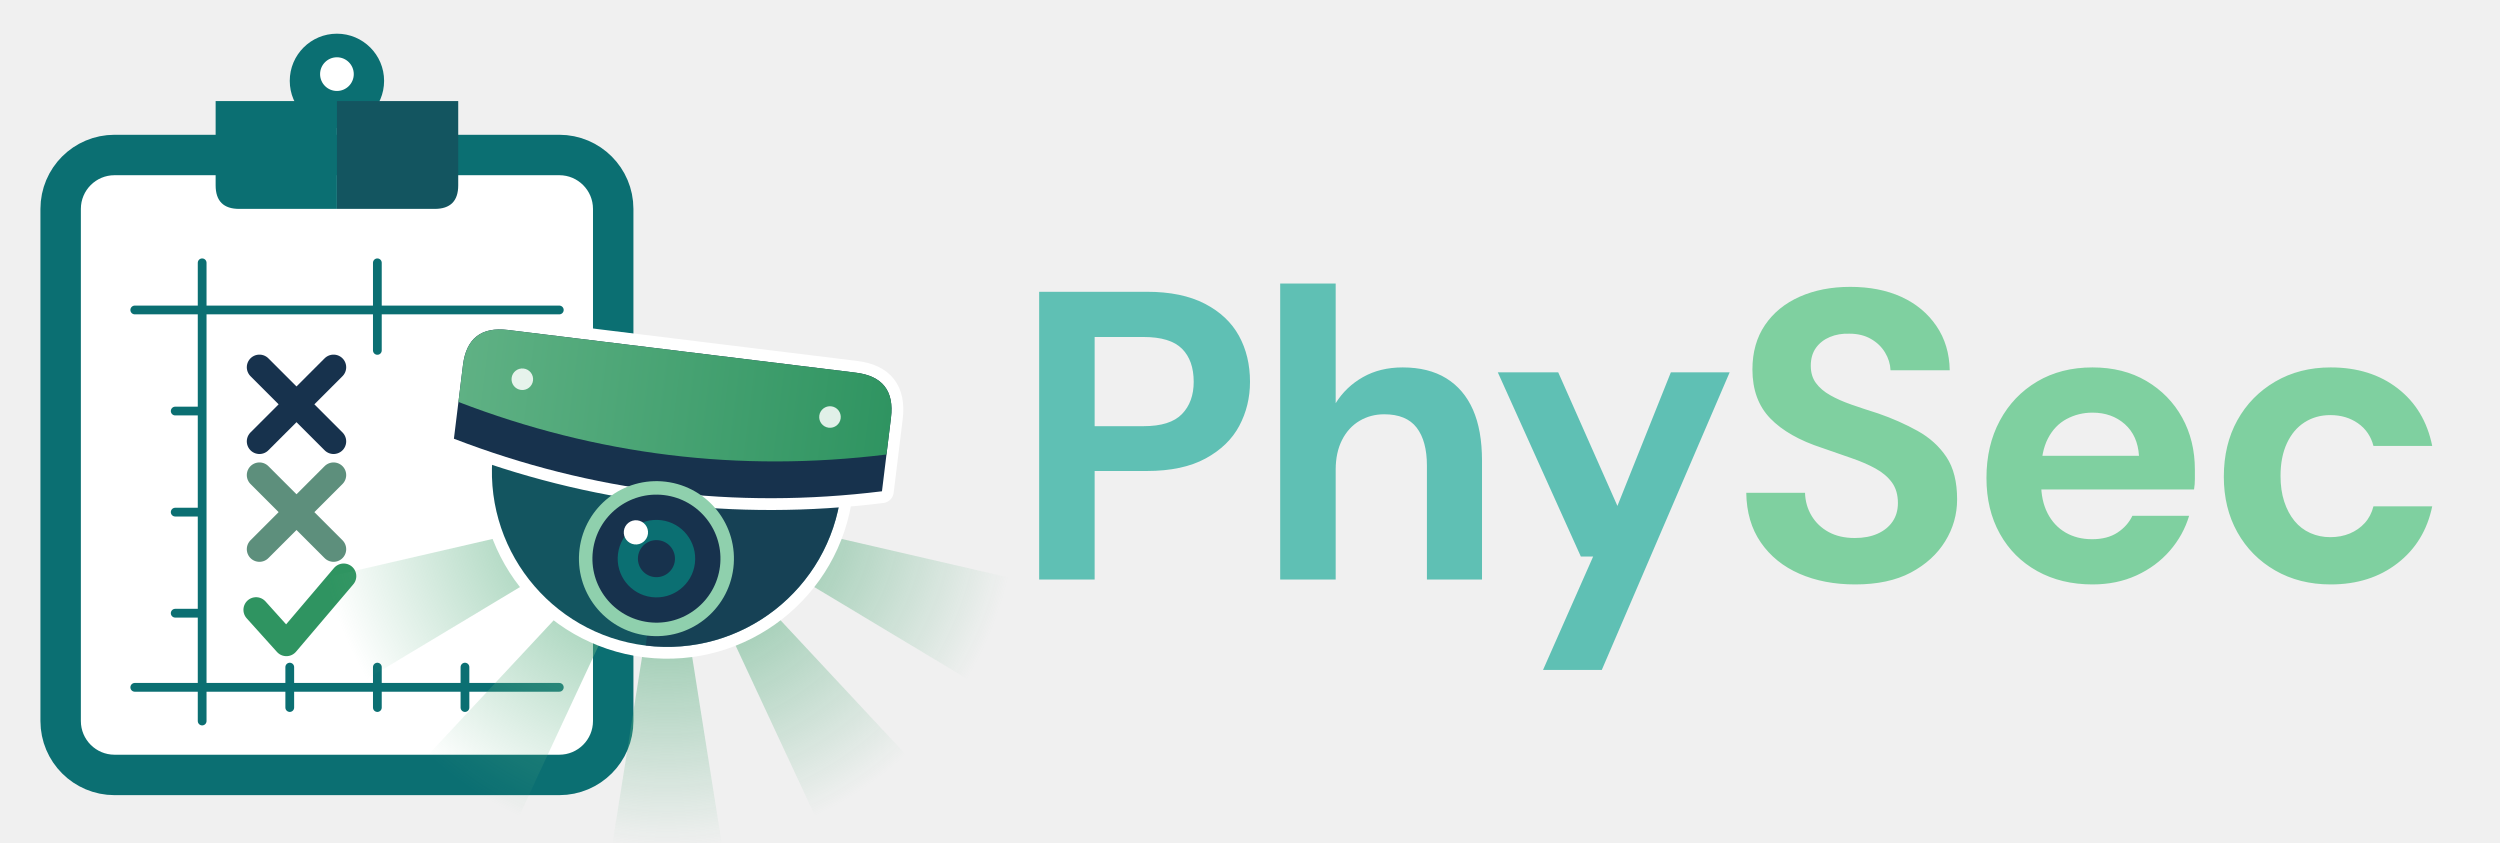
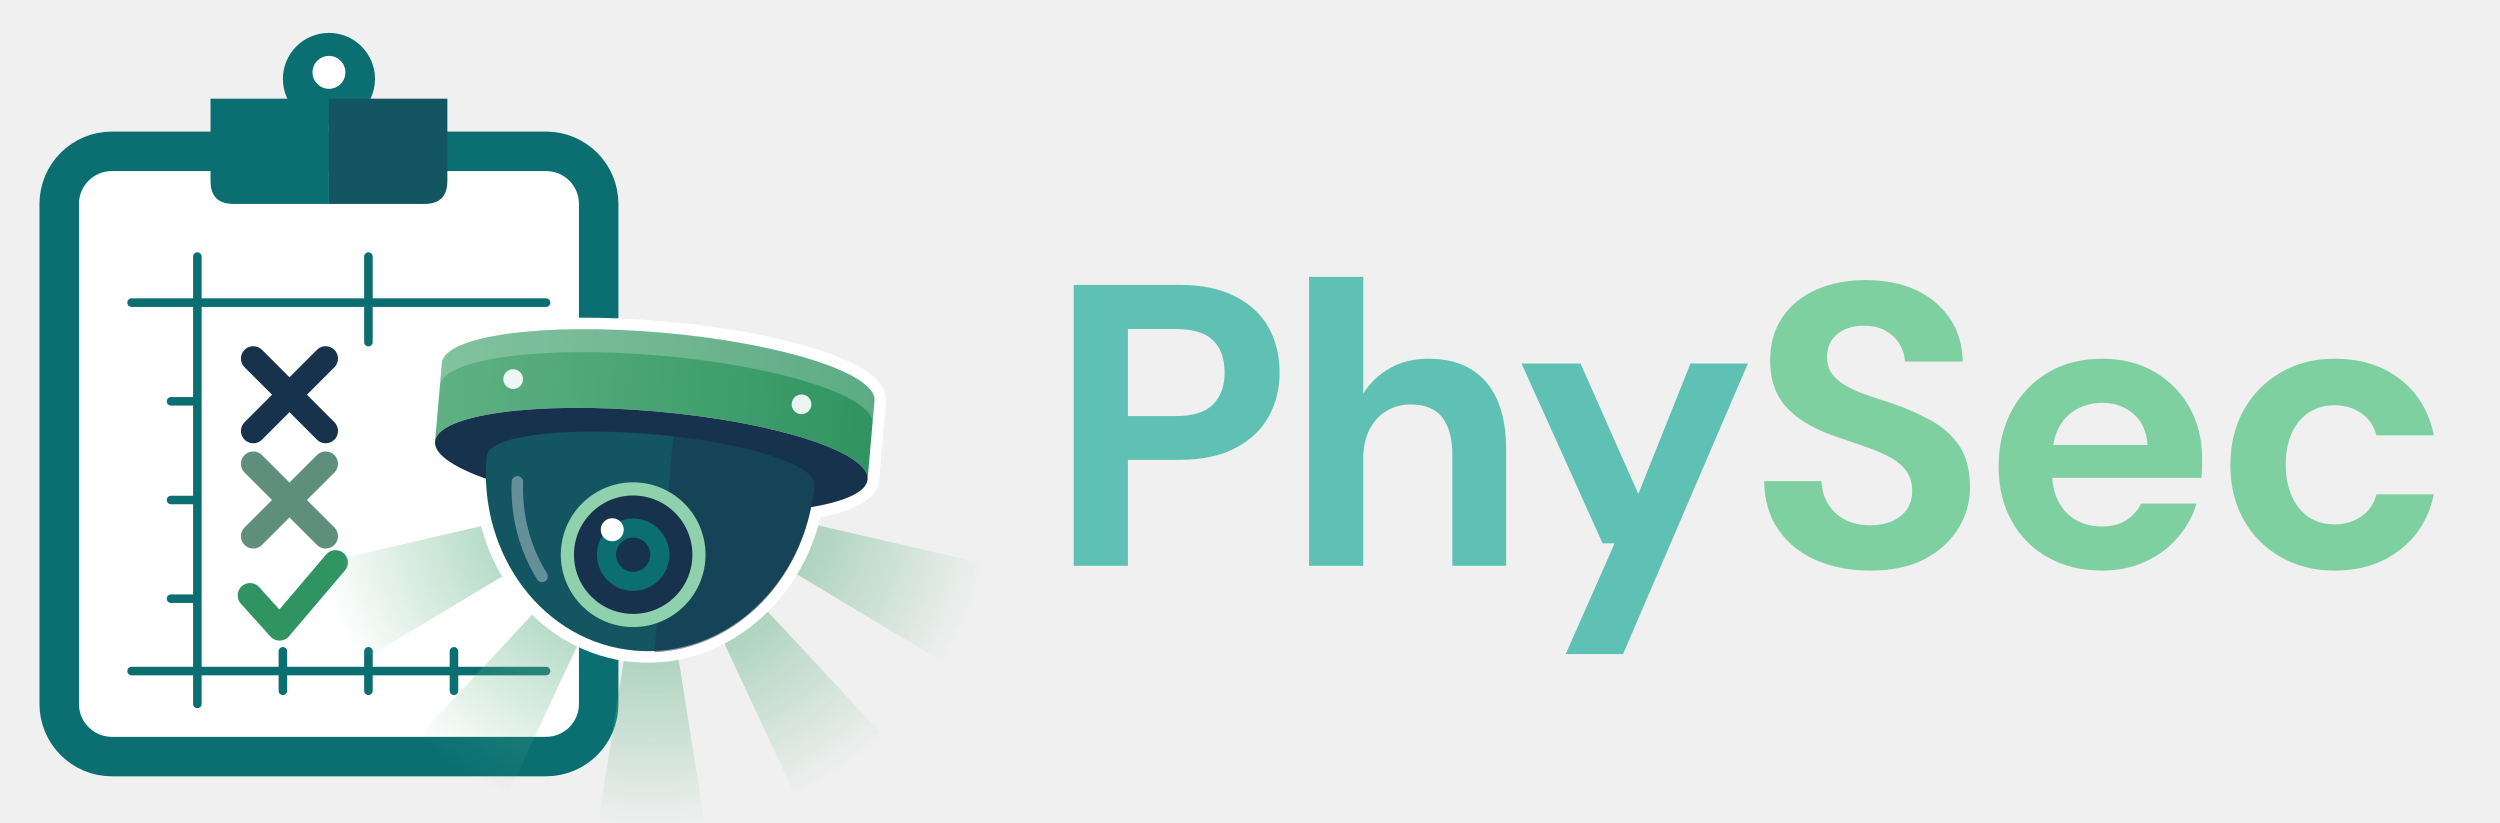
- <svg xmlns="http://www.w3.org/2000/svg" viewBox="0 0 742 250" width="742" height="250" role="img" aria-label="PhySec">
+ <svg xmlns="http://www.w3.org/2000/svg" viewBox="0 0 760 250" width="760" height="250" role="img" aria-label="PhySec">
  <defs>
    <linearGradient id="cg" x1="0" y1="0" x2="1" y2="0">
      <stop offset="0" stop-color="#5fb184" />
      <stop offset="1" stop-color="#2f9461" />
    </linearGradient>
    <radialGradient id="rg" gradientUnits="userSpaceOnUse" cx="198" cy="148" r="104">
      <stop offset=".45" stop-color="#5fb184" stop-opacity=".5" />
      <stop offset="1" stop-color="#5fb184" stop-opacity="0" />
    </radialGradient>
  </defs>
  <circle cx="100" cy="24" r="14" fill="#0b6f72" />
  <circle cx="100" cy="22" r="5" fill="#fff" />
  <rect x="18" y="46" width="164" height="184" rx="16" fill="#fff" stroke="#0b6f72" stroke-width="12" />
  <path d="M64 30 H100 V62 H71 Q64 62 64 55 Z" fill="#0b6f72" />
  <path d="M100 30 H136 V55 Q136 62 129 62 H100 Z" fill="#135560" />
  <g fill="none" stroke="#0b6f72" stroke-width="2.6" stroke-linecap="round">
    <path d="M40 92 H166 M60 78 V214 M40 204 H166 M112 78 V104 M52 122 H60 M52 152 H60 M52 182 H60 M86 198 V210 M112 198 V210 M138 198 V210" />
  </g>
  <g fill="none" stroke-width="7.5" stroke-linecap="round" stroke-linejoin="round">
    <path d="M77 109 L99 131 M99 109 L77 131" stroke="#17324d" />
    <path d="M77 141 L99 163 M99 141 L77 163" stroke="#5d8f7c" />
    <path d="M76 181 L85 191 L102 171" stroke="#2f9461" />
  </g>
  <g fill="url(#rg)">
    <path d="M198 148 L299.33 171.39 A104 104 0 0 1 287.15 201.56 Z" />
    <path d="M198 148 L268.93 224.06 A104 104 0 0 1 241.95 242.26 Z" />
    <path d="M198 148 L214.27 250.72 A104 104 0 0 1 181.73 250.72 Z" />
    <path d="M198 148 L154.05 242.26 A104 104 0 0 1 127.07 224.06 Z" />
    <path d="M198 148 L108.85 201.56 A104 104 0 0 1 96.67 171.39 Z" />
  </g>
-   <g transform="rotate(7 198 140)">
-     <path d="M146 140 A52 52 0 0 0 250 140 Z" fill="#135560" stroke="#fff" stroke-width="7" paint-order="stroke" stroke-linejoin="round" />
-     <path d="M198 140 H250 A52 52 0 0 1 198 192 Z" fill="#17324d" opacity=".55" />
-     <path d="M134 116 Q134 104 146 104 H250 Q262 104 262 116 V138 Q198 154 134 138 Z" fill="#17324d" stroke="#fff" stroke-width="7" paint-order="stroke" stroke-linejoin="round" />
-     <path d="M134 116 Q134 104 146 104 H250 Q262 104 262 116 V127 Q198 143 134 127 Z" fill="url(#cg)" />
-     <circle cx="152" cy="118" r="3.2" fill="#fff" opacity=".85" />
-     <circle cx="244" cy="118" r="3.2" fill="#fff" opacity=".85" />
-     <circle cx="198" cy="166" r="21" fill="#17324d" stroke="#8fd0ad" stroke-width="4" />
-     <circle cx="198" cy="166" r="11.5" fill="#0b6f72" />
-     <circle cx="198" cy="166" r="5.5" fill="#17324d" />
-     <circle cx="191" cy="159" r="3.6" fill="#fff" />
+   <g transform="rotate(5 198 140)">
+     <g fill="#fff" stroke="#fff" stroke-width="7" stroke-linejoin="round">
+       <path d="M132 140 V116 A66 15 0 0 1 264 116 V140 A66 15 0 0 0 132 140 Z" />
+       <ellipse cx="198" cy="140" rx="66" ry="15" />
+       <path d="M148 143 A50 11 0 0 1 248 143 A50 55 0 0 1 148 143 Z" />
+     </g>
+     <path d="M132 140 V116 A66 15 0 0 1 264 116 V140 A66 15 0 0 0 132 140 Z" fill="url(#cg)" />
+     <path d="M132 123 V116 A66 15 0 0 1 264 116 V123 A66 15 0 0 0 132 123 Z" fill="#fff" opacity=".22" />
+     <ellipse cx="198" cy="140" rx="66" ry="15" fill="#17324d" />
+     <circle cx="154" cy="119" r="3" fill="#fff" opacity=".9" />
+     <circle cx="242" cy="119" r="3" fill="#fff" opacity=".9" />
+     <path d="M148 143 A50 11 0 0 1 248 143 A50 55 0 0 1 148 143 Z" fill="#135560" />
+     <path d="M204 132 A50 11 0 0 1 248 143 A50 55 0 0 1 204 198 Z" fill="#17324d" opacity=".5" />
+     <path d="M158 150 A44 48 0 0 0 168 178" fill="none" stroke="#fff" stroke-width="3.5" stroke-linecap="round" opacity=".35" />
+     <circle cx="195" cy="169" r="20" fill="#17324d" stroke="#8fd0ad" stroke-width="4" />
+     <circle cx="195" cy="169" r="11" fill="#0b6f72" />
+     <circle cx="195" cy="169" r="5.2" fill="#17324d" />
+     <circle cx="188" cy="162" r="3.5" fill="#fff" />
  </g>
-   <path d="M308.42 172V86.6H340.38Q350.75 86.6 357.58 90.14Q364.42 93.68 367.71 99.65Q371 105.63 371 113.32Q371 120.39 367.83 126.37Q364.66 132.35 357.83 136.07Q351 139.79 340.38 139.79H324.89V172ZM324.89 126.49H339.41Q347.34 126.49 350.81 122.89Q354.29 119.3 354.29 113.32Q354.29 106.97 350.81 103.5Q347.34 100.02 339.41 100.02H324.89Z M379.96 172V84.16H396.43V119.66Q399.48 114.78 404.54 111.92Q409.61 109.05 416.32 109.05Q424 109.05 429.25 112.28Q434.49 115.51 437.18 121.61Q439.86 127.71 439.86 136.74V172H423.51V138.21Q423.51 130.89 420.46 126.92Q417.41 122.96 410.83 122.96Q406.8 122.96 403.51 124.91Q400.21 126.86 398.32 130.58Q396.43 134.3 396.43 139.43V172Z M457.97 198.84 472.85 165.17H469.19L444.55 110.51H462.48L480.05 150.16L495.91 110.51H513.36L475.41 198.84Z" fill="#5fc0b4" />
-   <path d="M550.62 173.46Q541.34 173.46 534.09 170.29Q526.83 167.12 522.62 161.02Q518.41 154.92 518.29 146.26H535.73Q535.85 150.04 537.68 153.09Q539.51 156.14 542.75 157.91Q545.98 159.68 550.49 159.68Q554.4 159.68 557.27 158.4Q560.13 157.12 561.72 154.8Q563.3 152.48 563.3 149.31Q563.3 145.65 561.54 143.21Q559.77 140.77 556.66 139.06Q553.54 137.35 549.46 135.95Q545.37 134.55 540.86 132.96Q530.73 129.67 525.42 124.18Q520.12 118.69 520.12 109.66Q520.12 101.97 523.84 96.48Q527.56 90.99 534.15 88.06Q540.73 85.14 549.15 85.14Q557.81 85.14 564.34 88.12Q570.87 91.11 574.71 96.73Q578.55 102.34 578.68 109.9H561.11Q560.99 107.1 559.46 104.59Q557.94 102.09 555.25 100.57Q552.57 99.04 548.91 99.04Q545.74 98.92 543.11 100.02Q540.49 101.12 538.97 103.25Q537.44 105.39 537.44 108.56Q537.44 111.61 538.97 113.68Q540.49 115.76 543.17 117.28Q545.86 118.81 549.52 120.09Q553.18 121.37 557.45 122.71Q563.79 124.91 569.16 127.9Q574.53 130.89 577.7 135.64Q580.87 140.4 580.87 148.21Q580.87 154.92 577.33 160.65Q573.8 166.39 567.15 169.93Q560.5 173.46 550.62 173.46Z M621.06 173.46Q611.79 173.46 604.65 169.5Q597.51 165.53 593.55 158.4Q589.58 151.26 589.58 141.87Q589.58 132.23 593.55 124.85Q597.51 117.47 604.59 113.26Q611.67 109.05 621.06 109.05Q630.21 109.05 637.04 113.07Q643.87 117.1 647.66 123.93Q651.44 130.76 651.44 139.43Q651.44 140.65 651.44 142.17Q651.44 143.7 651.19 145.28H601.3V135.28H634.85Q634.48 129.3 630.64 125.88Q626.79 122.47 621.06 122.47Q616.91 122.47 613.37 124.36Q609.84 126.25 607.82 130.15Q605.81 134.06 605.81 140.04V143.57Q605.81 148.58 607.7 152.3Q609.59 156.02 613.01 158.03Q616.42 160.04 620.94 160.04Q625.45 160.04 628.44 158.09Q631.43 156.14 632.89 153.09H649.73Q648.02 158.82 644 163.46Q639.97 168.1 634.11 170.78Q628.26 173.46 621.06 173.46Z M691.75 173.46Q682.48 173.46 675.28 169.32Q668.08 165.17 664.05 157.97Q660.03 150.77 660.03 141.5Q660.03 131.98 664.05 124.73Q668.08 117.47 675.28 113.26Q682.48 109.05 691.75 109.05Q703.58 109.05 711.63 115.27Q719.69 121.49 721.88 132.35H704.44Q703.34 128.08 699.86 125.64Q696.38 123.2 691.63 123.2Q687.36 123.2 684 125.34Q680.65 127.47 678.75 131.56Q676.86 135.64 676.86 141.26Q676.86 145.53 677.96 148.88Q679.06 152.24 681.01 154.62Q682.96 156.99 685.71 158.21Q688.45 159.43 691.63 159.43Q694.8 159.43 697.42 158.34Q700.04 157.24 701.87 155.22Q703.7 153.21 704.44 150.28H721.88Q719.69 160.9 711.57 167.18Q703.46 173.46 691.75 173.46Z" fill="#7fd0a0" />
+   <path d="M326.42 172V86.6H358.38Q368.75 86.6 375.58 90.14Q382.42 93.68 385.71 99.65Q389 105.63 389 113.32Q389 120.39 385.83 126.37Q382.66 132.35 375.83 136.07Q369 139.79 358.38 139.79H342.89V172ZM342.89 126.49H357.41Q365.34 126.49 368.81 122.89Q372.29 119.3 372.29 113.32Q372.29 106.97 368.81 103.5Q365.34 100.02 357.41 100.02H342.89Z M397.96 172V84.16H414.43V119.66Q417.48 114.78 422.54 111.92Q427.61 109.05 434.32 109.05Q442 109.05 447.25 112.28Q452.49 115.51 455.18 121.61Q457.86 127.71 457.86 136.74V172H441.51V138.21Q441.51 130.89 438.46 126.92Q435.41 122.96 428.83 122.96Q424.8 122.96 421.51 124.91Q418.21 126.86 416.32 130.58Q414.43 134.3 414.43 139.43V172Z M475.97 198.84 490.85 165.17H487.19L462.55 110.51H480.48L498.05 150.16L513.91 110.51H531.36L493.41 198.84Z" fill="#5fc0b4" />
+   <path d="M568.62 173.46Q559.34 173.46 552.09 170.29Q544.83 167.12 540.62 161.02Q536.41 154.92 536.29 146.26H553.73Q553.85 150.04 555.68 153.09Q557.51 156.14 560.75 157.91Q563.98 159.68 568.49 159.68Q572.4 159.68 575.27 158.4Q578.13 157.12 579.72 154.8Q581.3 152.48 581.3 149.31Q581.3 145.65 579.54 143.21Q577.77 140.77 574.66 139.06Q571.54 137.35 567.46 135.95Q563.37 134.55 558.86 132.96Q548.73 129.67 543.42 124.18Q538.12 118.69 538.12 109.66Q538.12 101.97 541.84 96.48Q545.56 90.99 552.15 88.06Q558.73 85.14 567.15 85.14Q575.81 85.14 582.34 88.12Q588.87 91.11 592.71 96.73Q596.55 102.34 596.68 109.9H579.11Q578.99 107.1 577.46 104.59Q575.94 102.09 573.25 100.57Q570.57 99.04 566.91 99.04Q563.74 98.92 561.11 100.02Q558.49 101.12 556.97 103.25Q555.44 105.39 555.44 108.56Q555.44 111.61 556.97 113.68Q558.49 115.76 561.17 117.28Q563.86 118.81 567.52 120.09Q571.18 121.37 575.45 122.71Q581.79 124.91 587.16 127.9Q592.53 130.89 595.7 135.64Q598.87 140.4 598.87 148.21Q598.87 154.92 595.33 160.65Q591.8 166.39 585.15 169.93Q578.5 173.46 568.62 173.46Z M639.06 173.46Q629.79 173.46 622.65 169.5Q615.51 165.53 611.55 158.4Q607.58 151.26 607.58 141.87Q607.58 132.23 611.55 124.85Q615.51 117.47 622.59 113.26Q629.67 109.05 639.06 109.05Q648.21 109.05 655.04 113.07Q661.87 117.1 665.66 123.93Q669.44 130.76 669.44 139.43Q669.44 140.65 669.44 142.17Q669.44 143.7 669.19 145.28H619.3V135.28H652.85Q652.48 129.3 648.64 125.88Q644.79 122.47 639.06 122.47Q634.91 122.47 631.37 124.36Q627.84 126.25 625.82 130.15Q623.81 134.06 623.81 140.04V143.57Q623.81 148.58 625.7 152.3Q627.59 156.02 631.01 158.03Q634.42 160.04 638.94 160.04Q643.45 160.04 646.44 158.09Q649.43 156.14 650.89 153.09H667.73Q666.02 158.82 662 163.46Q657.97 168.1 652.11 170.78Q646.26 173.46 639.06 173.46Z M709.75 173.46Q700.48 173.46 693.28 169.32Q686.08 165.17 682.05 157.97Q678.03 150.77 678.03 141.5Q678.03 131.98 682.05 124.73Q686.08 117.47 693.28 113.26Q700.48 109.05 709.75 109.05Q721.58 109.05 729.63 115.27Q737.69 121.49 739.88 132.35H722.44Q721.34 128.08 717.86 125.64Q714.38 123.2 709.63 123.2Q705.36 123.2 702 125.34Q698.65 127.47 696.75 131.56Q694.86 135.64 694.86 141.26Q694.86 145.53 695.96 148.88Q697.06 152.24 699.01 154.62Q700.96 156.99 703.71 158.21Q706.45 159.43 709.63 159.43Q712.8 159.43 715.42 158.34Q718.04 157.24 719.87 155.22Q721.7 153.21 722.44 150.28H739.88Q737.69 160.9 729.57 167.18Q721.46 173.46 709.75 173.46Z" fill="#7fd0a0" />
</svg>
